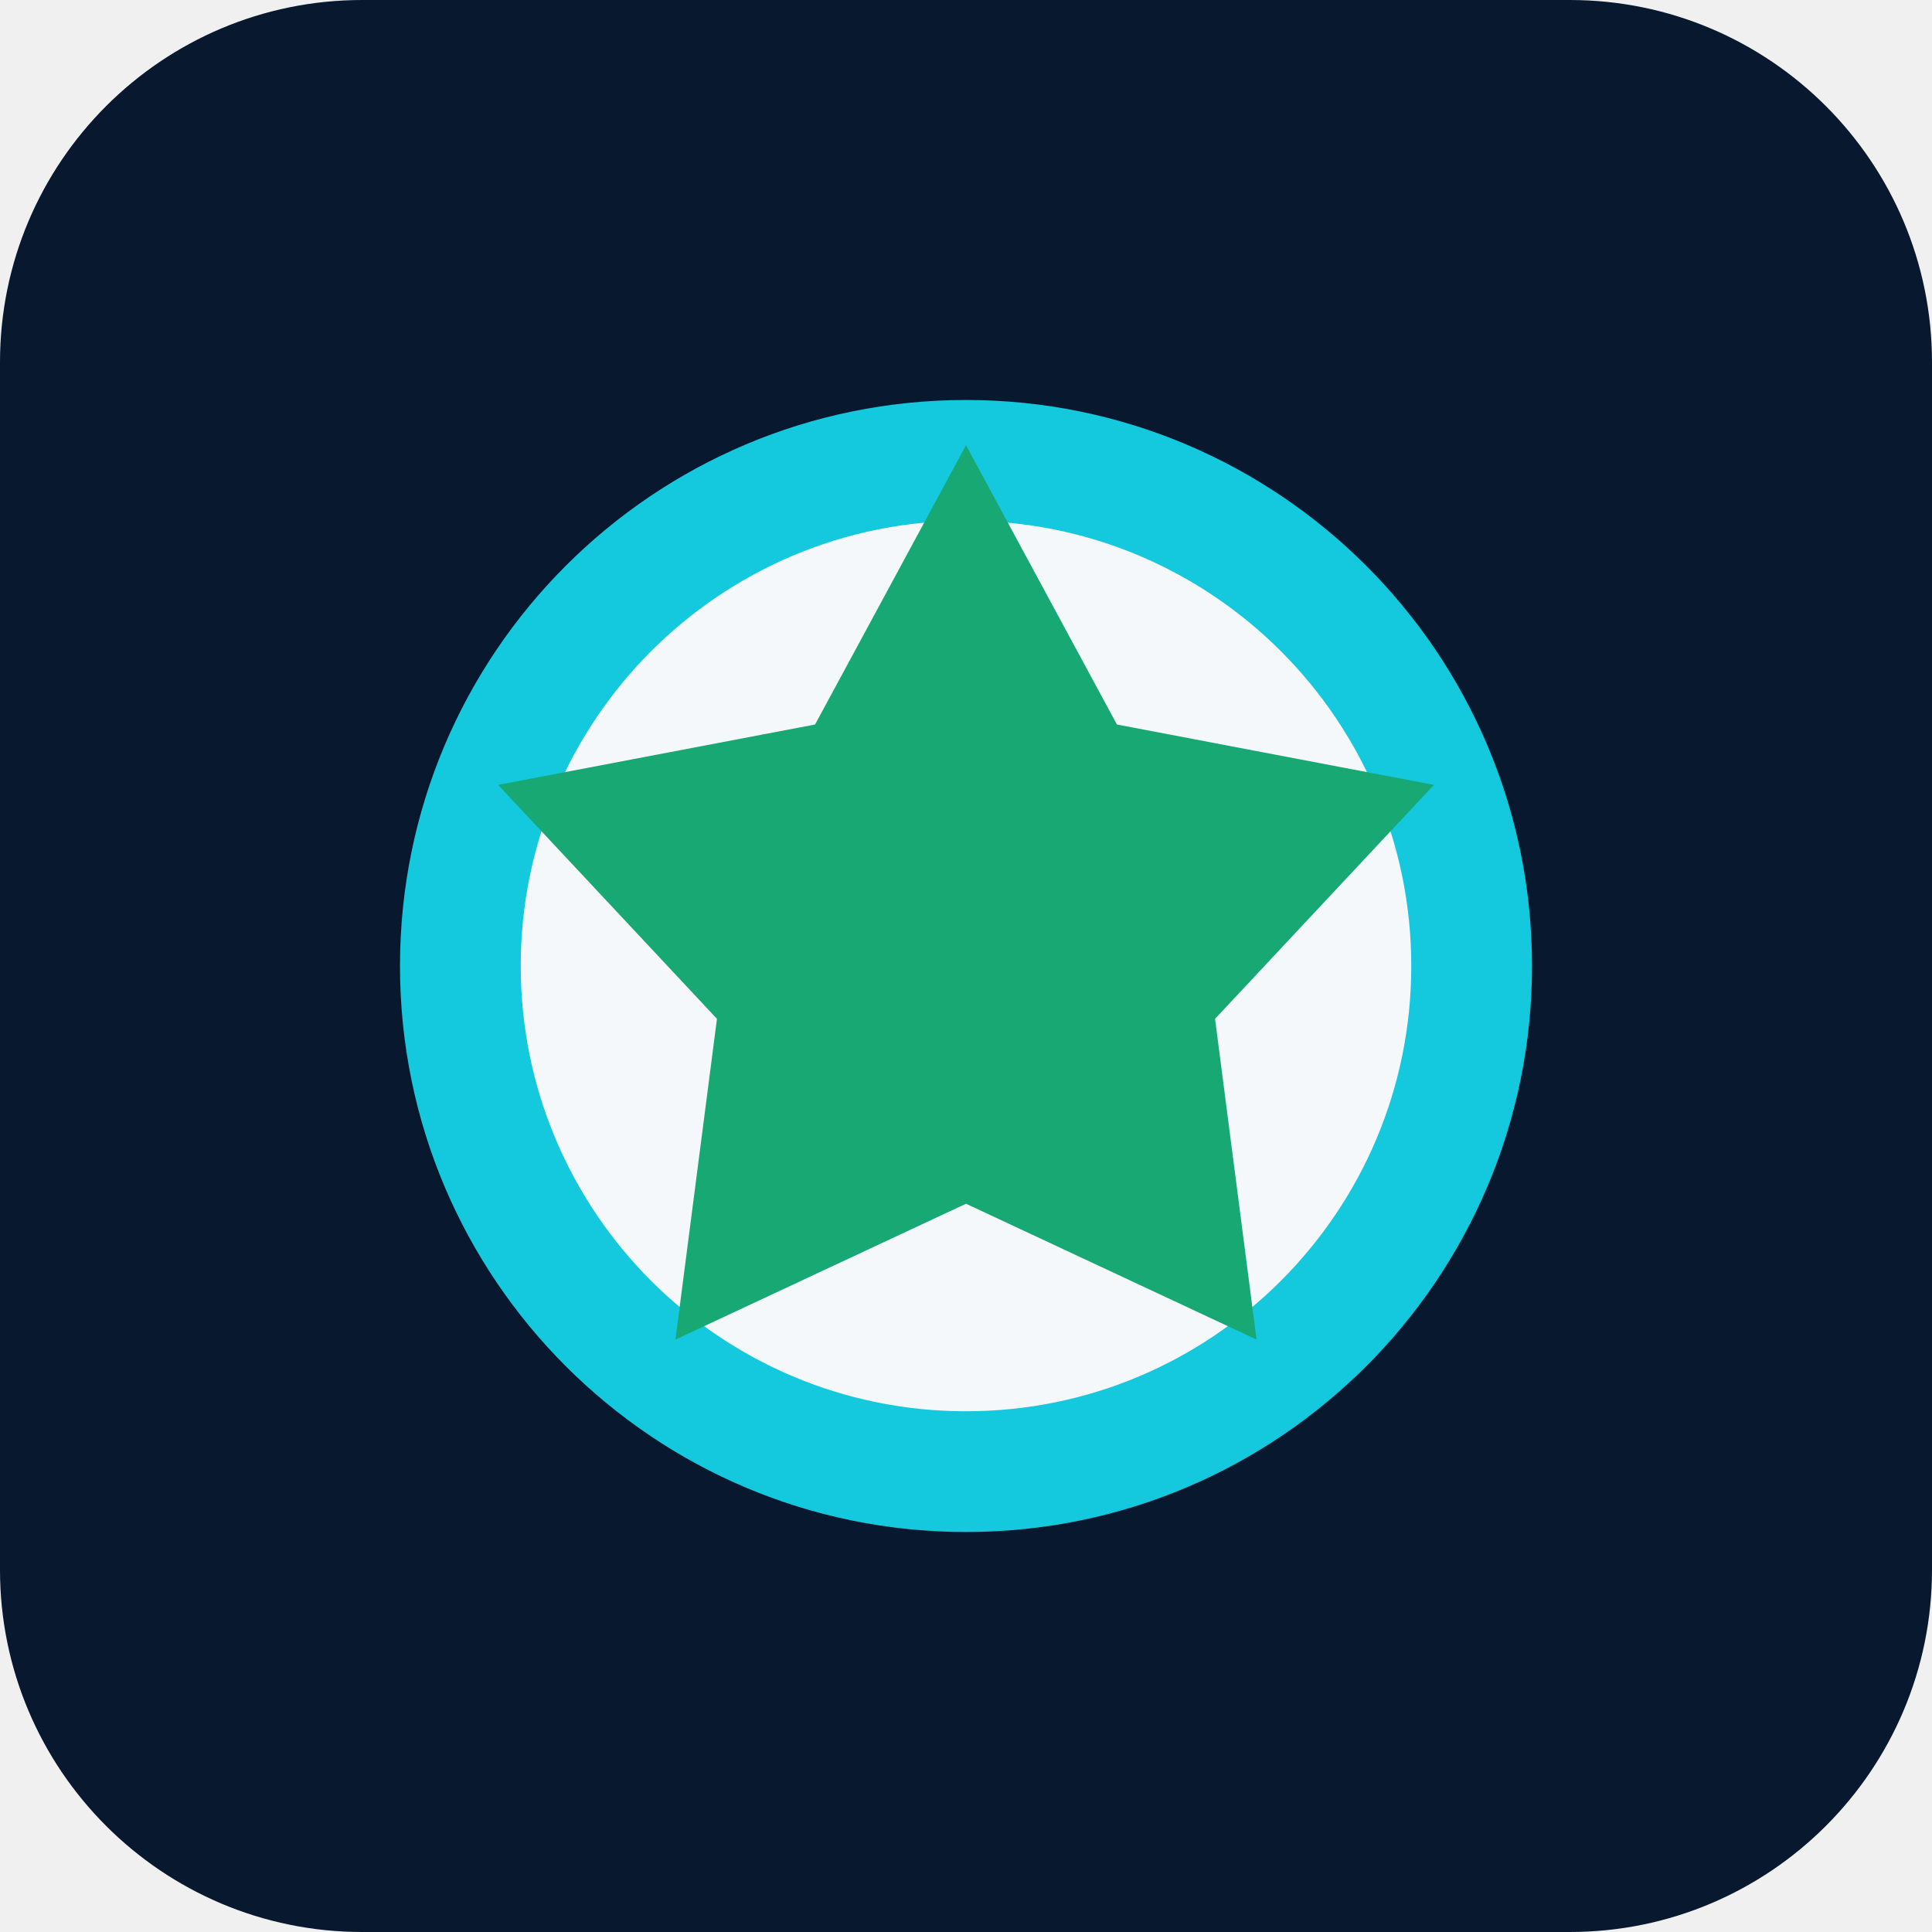
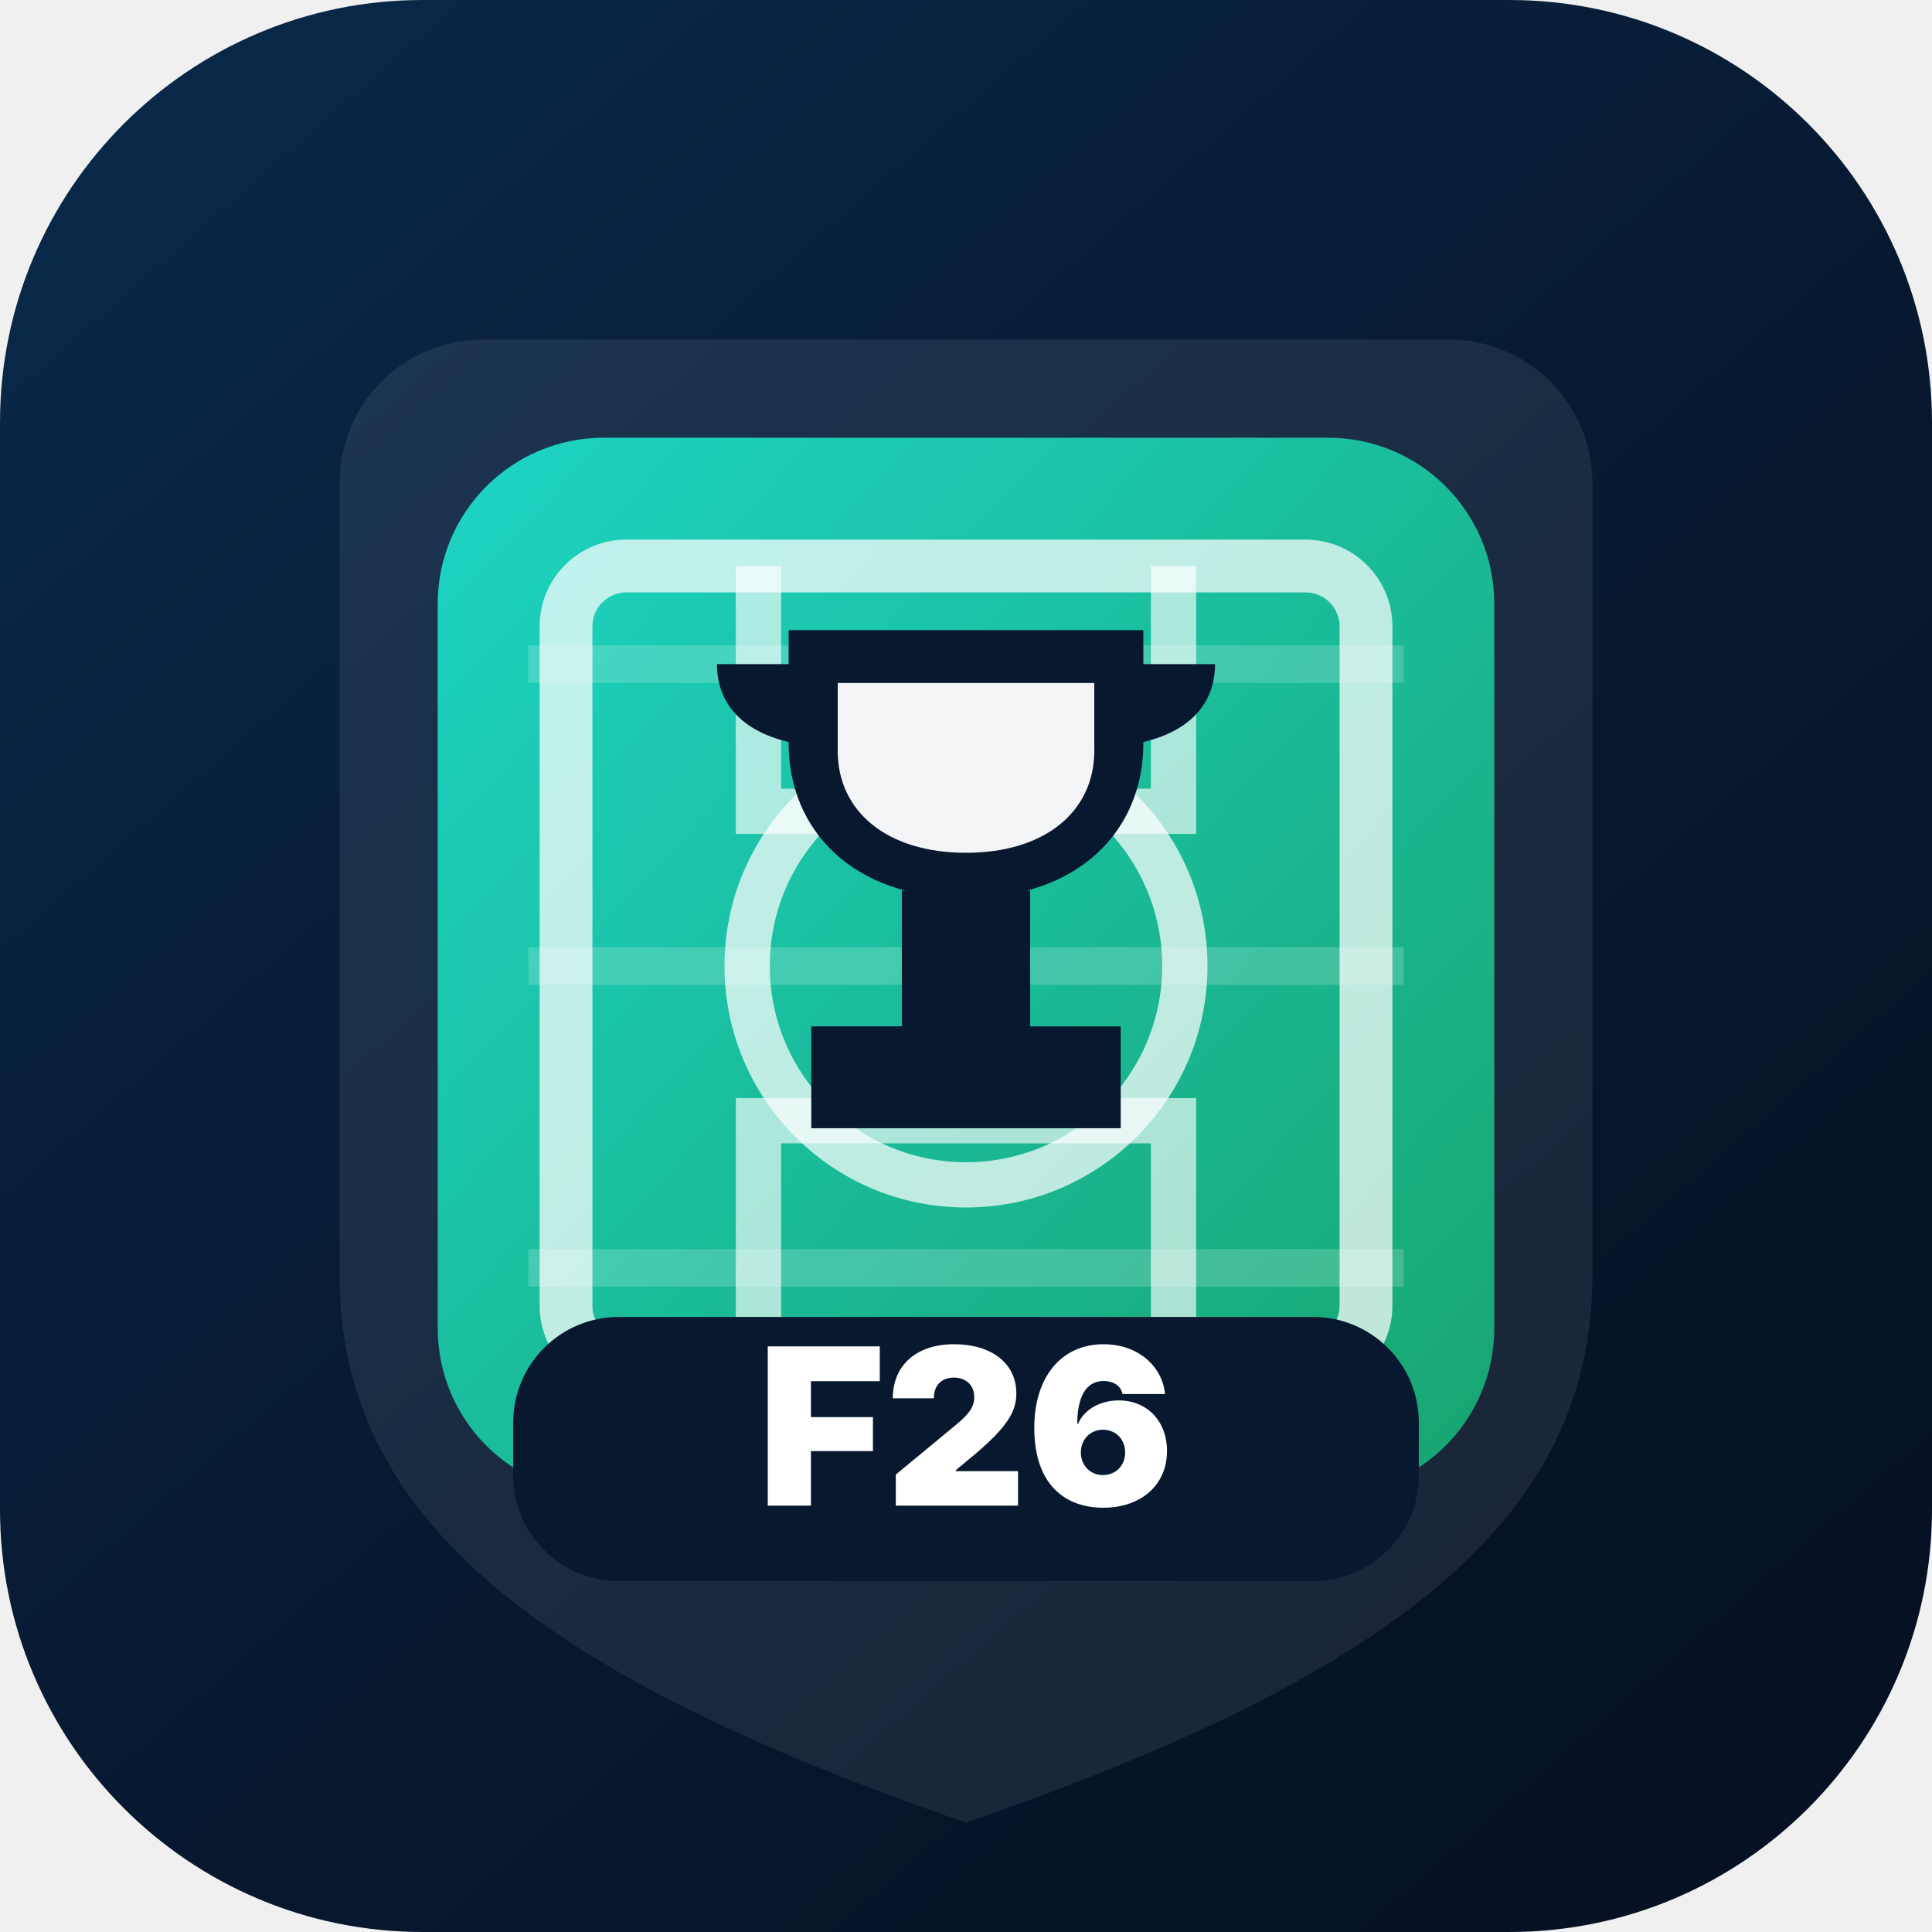
- <svg xmlns="http://www.w3.org/2000/svg" viewBox="0 0 512 512">
-   <rect width="512" height="512" rx="96" fill="#07182f" />
-   <circle cx="256" cy="256" r="150" fill="#14c8dd" />
-   <circle cx="256" cy="256" r="118" fill="#f5f8fb" />
-   <path d="M256 118l40 74 84 16-58 62 11 85-77-36-77 36 11-85-58-62 84-16 40-74z" fill="#18a874" />
-   <path d="M122 356c31 42 80 69 134 69s103-27 134-69" fill="none" stroke="#07182f" stroke-width="24" stroke-linecap="round" />
+ <svg xmlns="http://www.w3.org/2000/svg" viewBox="0 0 512 512" role="img" aria-labelledby="title">
+   <defs>
+     <linearGradient id="bg" x1="64" y1="36" x2="448" y2="476" gradientUnits="userSpaceOnUse">
+       <stop offset="0" stop-color="#092747" />
+       <stop offset=".58" stop-color="#07182f" />
+       <stop offset="1" stop-color="#061123" />
+     </linearGradient>
+     <linearGradient id="pitch" x1="111" y1="126" x2="401" y2="399" gradientUnits="userSpaceOnUse">
+       <stop offset="0" stop-color="#1dd7c7" />
+       <stop offset="1" stop-color="#17a66f" />
+     </linearGradient>
+   </defs>
+   <rect width="512" height="512" rx="112" fill="url(#bg)" />
+   <path d="M128 90h256c21 0 38 17 38 38v210c0 63-50 105-166 145C140 443 90 401 90 338V128c0-21 17-38 38-38z" fill="#ffffff" opacity=".08" />
+   <rect x="116" y="116" width="280" height="280" rx="44" fill="url(#pitch)" opacity=".98" />
+   <path d="M140 176h232M140 256h232M140 336h232" stroke="#ffffff" stroke-width="10" stroke-opacity=".18" />
+   <rect x="150" y="150" width="212" height="212" rx="16" fill="none" stroke="#ffffff" stroke-width="14" stroke-opacity=".72" />
+   <path d="M201 150v65h110v-65M201 362v-65h110v65" fill="none" stroke="#ffffff" stroke-width="12" stroke-opacity=".64" />
+   <circle cx="256" cy="256" r="58" fill="none" stroke="#ffffff" stroke-width="12" stroke-opacity=".72" />
+   <circle cx="256" cy="256" r="8" fill="#ffffff" opacity=".9" />
+   <path d="M209 167h94v30c0 23-17 41-47 41s-47-18-47-41v-30z" fill="#07182f" />
+   <path d="M222 181h68v18c0 16-13 27-34 27s-34-11-34-27v-18z" fill="#ffffff" opacity=".95" />
+   <path d="M190 176h32v22c-20 0-32-8-32-22zm100 0h32c0 14-12 22-32 22v-22zM239 236h34v36h-34zM215 272h82v27h-82z" fill="#07182f" />
+   <rect x="136" y="349" width="240" height="70" rx="28" fill="#07182f" />
+   <text x="256" y="399" text-anchor="middle" font-family="Inter, Segoe UI, Arial, sans-serif" font-size="58" font-weight="900" letter-spacing="0" fill="#ffffff">F26</text>
</svg>
